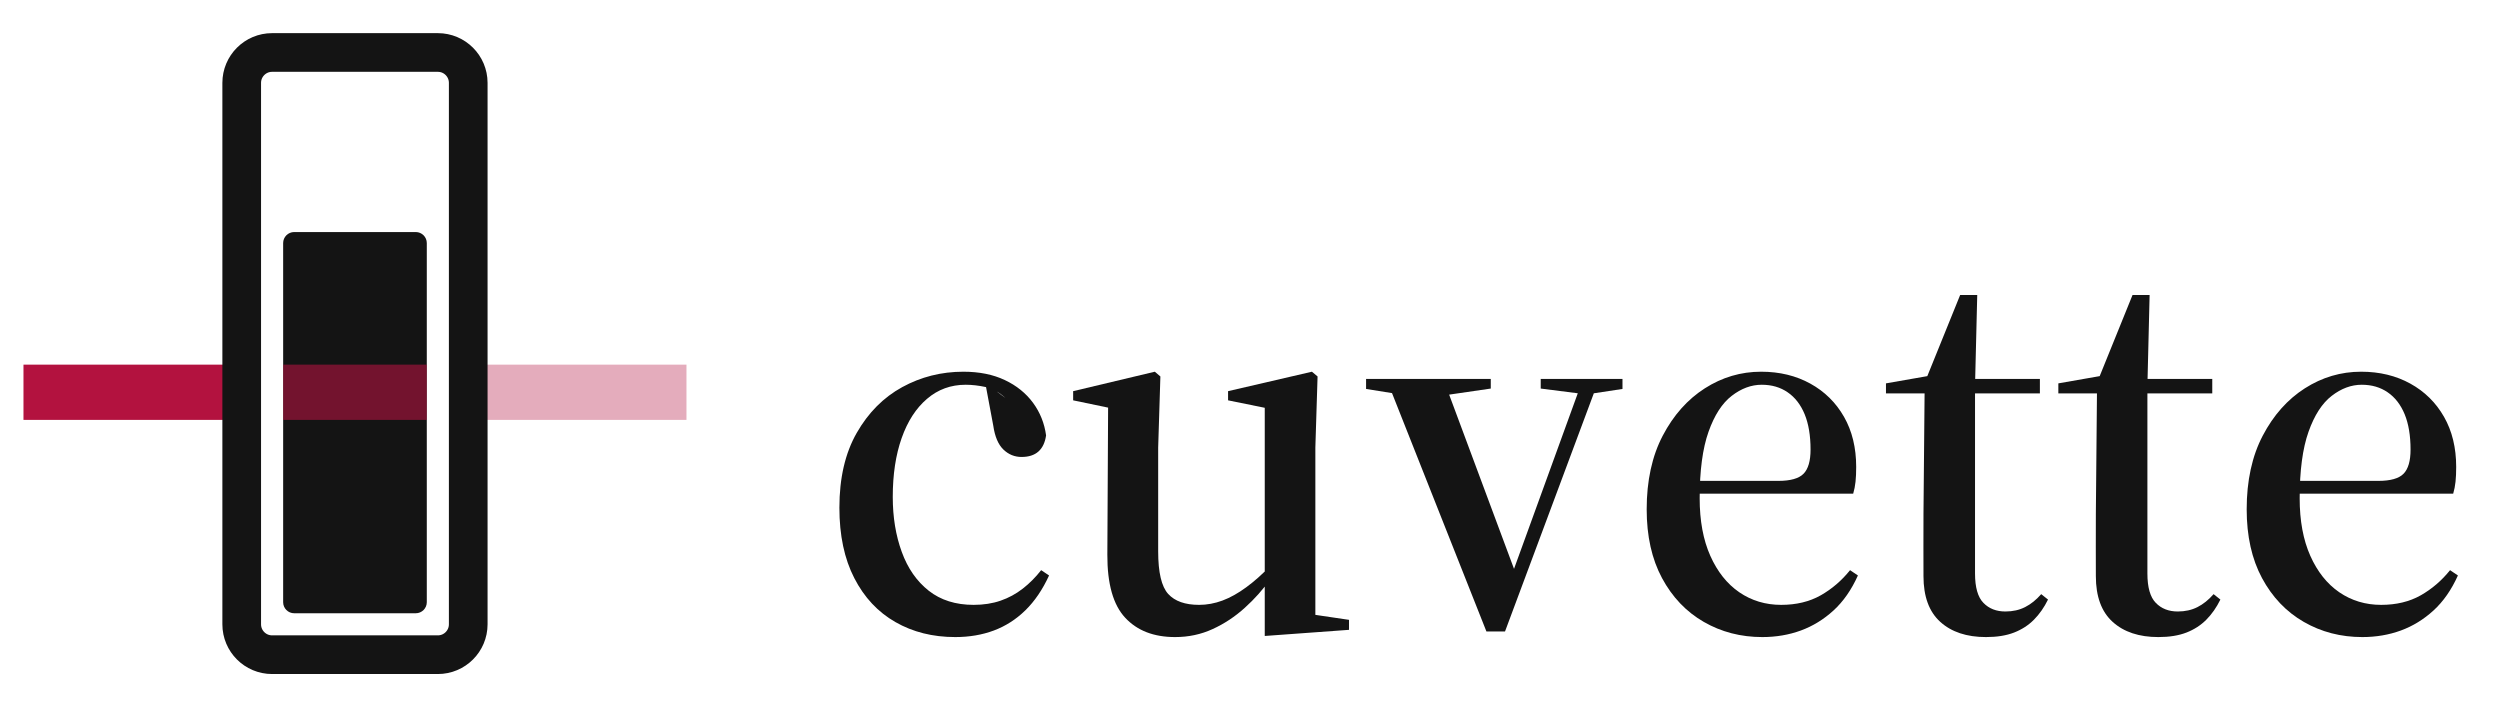
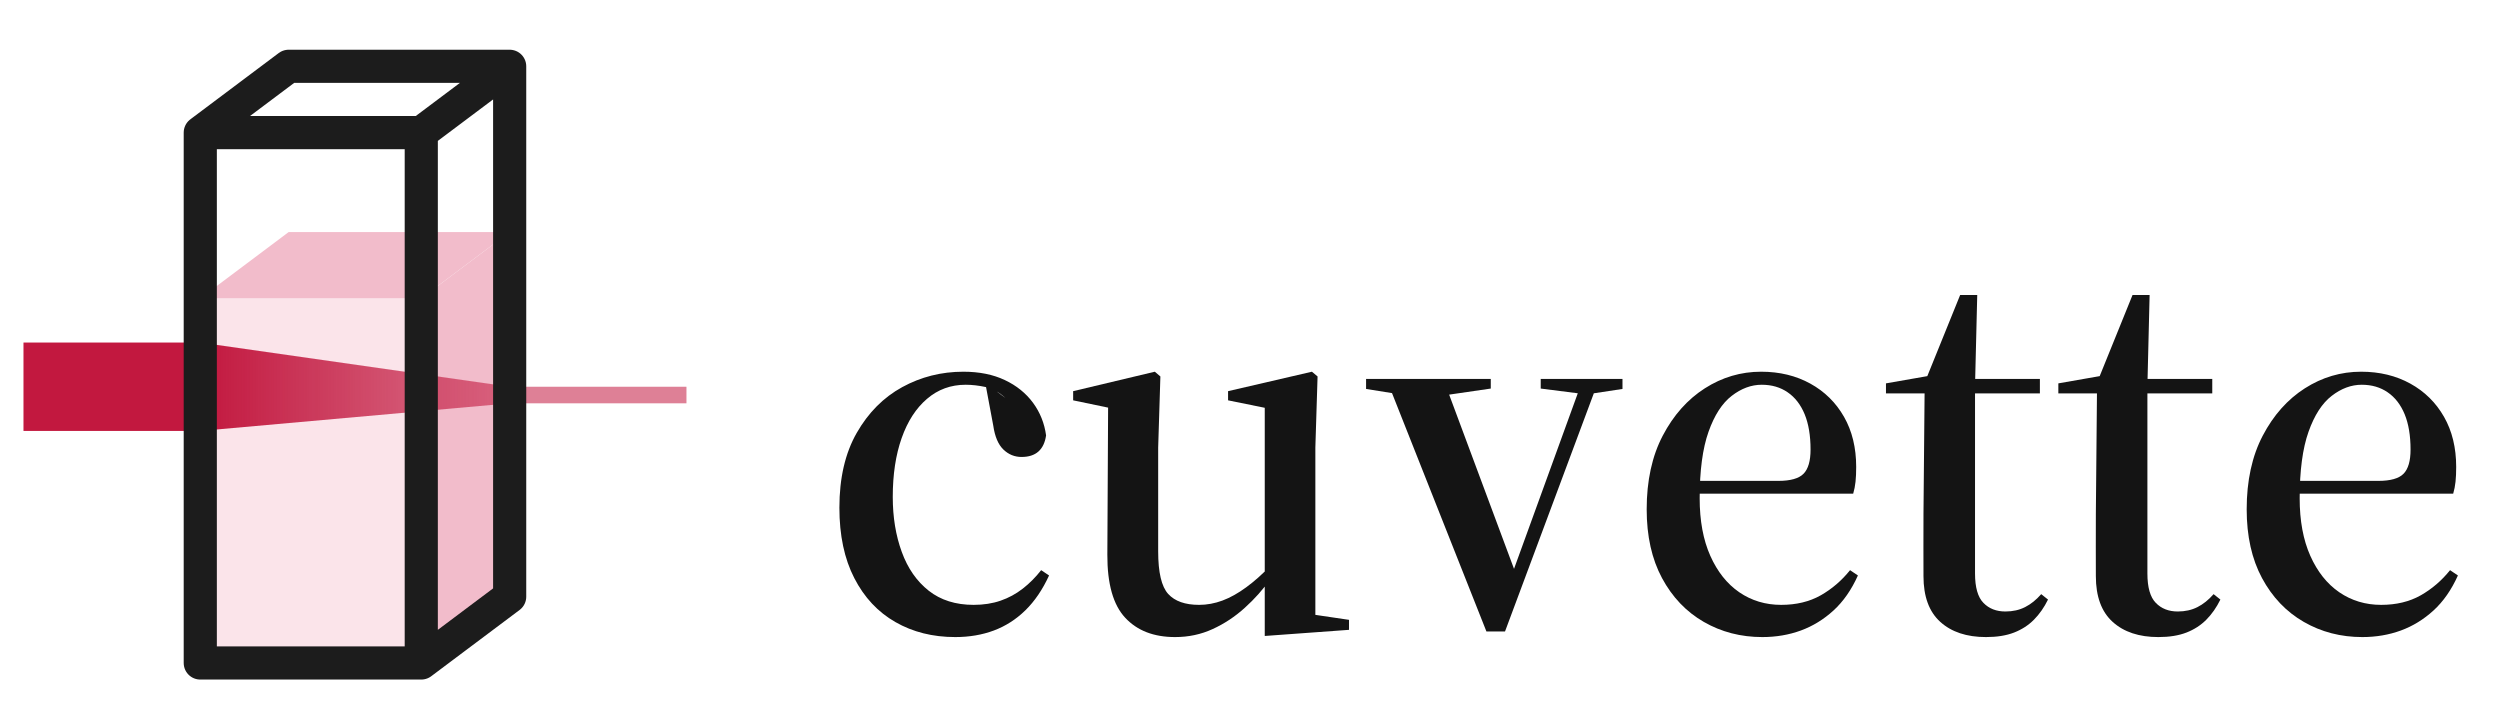
<svg xmlns="http://www.w3.org/2000/svg" viewBox="0 0 226 64" width="905" height="256">
-   <rect x="2" y="33" width="18.5" height="5" fill="#b3123f" />
-   <rect x="43.5" y="33" width="18.5" height="5" fill="#b3123f" opacity=".35" />
-   <rect x="21.75" y="4.75" width="20.5" height="54.5" rx="2.75" fill="none" stroke="#141414" stroke-width="3.5" />
-   <rect x="25.5" y="21" width="13" height="34.5" rx="1" fill="#141414" />
-   <rect x="25.5" y="33" width="13" height="5" fill="#b3123f" opacity=".6" />
+   <path d="M18 27H38V60H18Z" fill="#fbe4ea" />
+   <path d="M38 27L46 21V54L38 60Z" fill="#f2bccb" />
+   <path d="M18 27H38L46 21H26Z" fill="#f2bccb" />
+   <linearGradient id="beam" x1="18" x2="46" gradientUnits="userSpaceOnUse">
+     <stop offset="0" stop-color="#c2183f" />
+     <stop offset="1" stop-color="#c2183f" stop-opacity=".55" />
+   </linearGradient>
+   <path d="M2 31H18V39H2Z" fill="#c2183f" />
+   <path d="M18 31L46 35V36.5L18 39Z" fill="url(#beam)" />
+   <path d="M46 35H62V36.5H46Z" fill="#c2183f" opacity=".55" />
+   <path d="M18 12H38V60H18Z M38 12L46 6V54L38 60 M18 12L26 6H46" fill="none" stroke="#1c1c1c" stroke-width="3" stroke-linejoin="round" stroke-linecap="round" />
  <g fill="#141414" transform="translate(74 57) scale(0.05 -0.05)">
    <path transform="translate(0 0)" d="M246.5 -13.1Q185.5 -13.1 138.1 14.1Q90.7 41.2 63.8 93.6Q36.8 146 36.8 221.1Q36.8 301.6 68.2 356.5Q99.6 411.4 150.5 439.3Q201.5 467.2 261.2 467.2Q304.4 467.2 336.2 452.1Q368 437.1 387.3 410.9Q406.5 384.7 410.9 351.9Q408.1 332.5 397 322.7Q385.9 312.9 366.5 312.9Q347.6 312.9 333.6 326.4Q319.6 339.9 315.3 369.7L300.8 447.1L337.2 419.7Q320.4 435.3 301.4 439.5Q282.3 443.6 265.4 443.6Q225.1 443.6 195.4 418.1Q165.6 392.7 149.5 347.1Q133.4 301.5 133.4 240.4Q133.4 185.6 149.7 141Q165.9 96.5 198.5 70.8Q231 45.2 279.8 45.2Q306.7 45.2 328.6 52.8Q350.4 60.3 368.6 74.5Q386.8 88.6 402 108L416.3 98.4Q398.8 60.2 373.5 35.4Q348.2 10.7 316.4 -1.2Q284.6 -13.1 246.5 -13.1Z" />
    <path transform="translate(438 0)" d="M206.4 -13.1Q148.6 -13.1 116.1 21.9Q83.5 56.8 83.8 136.1L85.3 426.6L109.2 397.2L21.9 415.4V432L169.7 467.2L179.8 458.6L175.8 330V142Q175.8 84.9 193.9 65Q211.9 45.2 249.9 45.2Q271 45.2 292.2 53Q313.3 60.9 335.3 77.1Q357.4 93.3 379.5 116.5L385.3 91H378.2Q359.2 63.9 332.6 39.9Q306 15.8 274.4 1.4Q242.9 -13.1 206.4 -13.1ZM368.7 -11.1V86.8V89.6V401.9L302.3 415.4V432L454.1 467.2L464.3 458.6L460.3 330V27.1L521.2 18.1V0Z" />
    <path transform="translate(985 0)" d="M222.9 -2.9 41.9 454.1H144.9L281.8 86.4H264.6L268.6 98.6L397.7 454.1H427L256.6 -2.9ZM5.1 436V454.1H230.8V436.7L136.1 422.9H87ZM321.2 436.7V454.1H469.2V436L409.2 426.9H398.2Z" />
    <path transform="translate(1459 0)" d="M248.3 -13.1Q190 -13.1 142.3 14.4Q94.6 41.9 66.8 93.6Q39 145.3 39 218.1Q39 296 68.1 351.5Q97.2 407 144.2 437.1Q191.3 467.2 246.1 467.2Q296.3 467.2 335.3 445.6Q374.2 424.1 396.2 385.5Q418.2 346.9 418.2 294.9Q418.2 279.2 417 268Q415.8 256.8 412.8 246.5H75.1V269.6H277.2Q310.2 269.6 322.9 282.5Q335.6 295.4 335.6 326.2Q335.6 364.2 324.9 390.3Q314.1 416.3 294.2 429.9Q274.4 443.6 247.2 443.6Q218.9 443.6 192.9 423.5Q166.8 403.4 150.9 358.4Q134.9 313.3 134.9 238Q134.9 177.3 154.1 134.1Q173.3 90.9 206.6 68Q240 45.2 282.4 45.2Q323.4 45.2 353.9 62.4Q384.4 79.7 407.1 108L421.3 98.4Q403.8 59.4 377.1 35Q350.5 10.7 318.1 -1.2Q285.6 -13.1 248.3 -13.1Z" />
    <path transform="translate(1921 0)" d="M129.2 428V454.1H288.7V428ZM191.1 -13.1Q138.8 -13.1 108.4 14.4Q78 41.9 78 97.2Q78 126.5 77.9 150.4Q77.8 174.3 78 210.1L80 428H10.1V446.1L112.9 464.1L78 442.1L144.4 606.1H175.3L171.3 442.1V436V102Q171.3 64.3 186.5 48.8Q201.6 33.2 226.3 33.2Q246.3 33.2 262 41.2Q277.6 49.1 291.1 64.6L303.4 54.8Q292.9 33.4 277.9 18.3Q263 3.3 242 -4.9Q221 -13.1 191.1 -13.1Z" />
    <path transform="translate(2233 0)" d="M129.2 428V454.1H288.7V428ZM191.1 -13.1Q138.8 -13.1 108.4 14.4Q78 41.9 78 97.2Q78 126.5 77.9 150.4Q77.8 174.3 78 210.1L80 428H10.1V446.1L112.9 464.1L78 442.1L144.4 606.1H175.3L171.3 442.1V436V102Q171.3 64.3 186.5 48.8Q201.6 33.2 226.3 33.2Q246.3 33.2 262 41.2Q277.6 49.1 291.1 64.6L303.4 54.8Q292.9 33.4 277.9 18.3Q263 3.3 242 -4.9Q221 -13.1 191.1 -13.1Z" />
    <path transform="translate(2545 0)" d="M248.3 -13.1Q190 -13.1 142.3 14.4Q94.6 41.9 66.8 93.6Q39 145.3 39 218.1Q39 296 68.1 351.5Q97.2 407 144.2 437.1Q191.3 467.2 246.1 467.2Q296.3 467.2 335.3 445.6Q374.2 424.1 396.2 385.5Q418.2 346.9 418.2 294.9Q418.2 279.2 417 268Q415.8 256.8 412.8 246.5H75.1V269.6H277.2Q310.2 269.6 322.9 282.5Q335.6 295.4 335.6 326.2Q335.6 364.2 324.9 390.3Q314.1 416.3 294.2 429.9Q274.4 443.6 247.2 443.6Q218.9 443.6 192.9 423.5Q166.8 403.4 150.9 358.4Q134.9 313.3 134.9 238Q134.9 177.3 154.1 134.1Q173.3 90.9 206.6 68Q240 45.2 282.4 45.2Q323.4 45.2 353.9 62.4Q384.4 79.7 407.1 108L421.3 98.4Q403.8 59.4 377.1 35Q350.5 10.7 318.1 -1.2Q285.6 -13.1 248.3 -13.1Z" />
  </g>
</svg>
